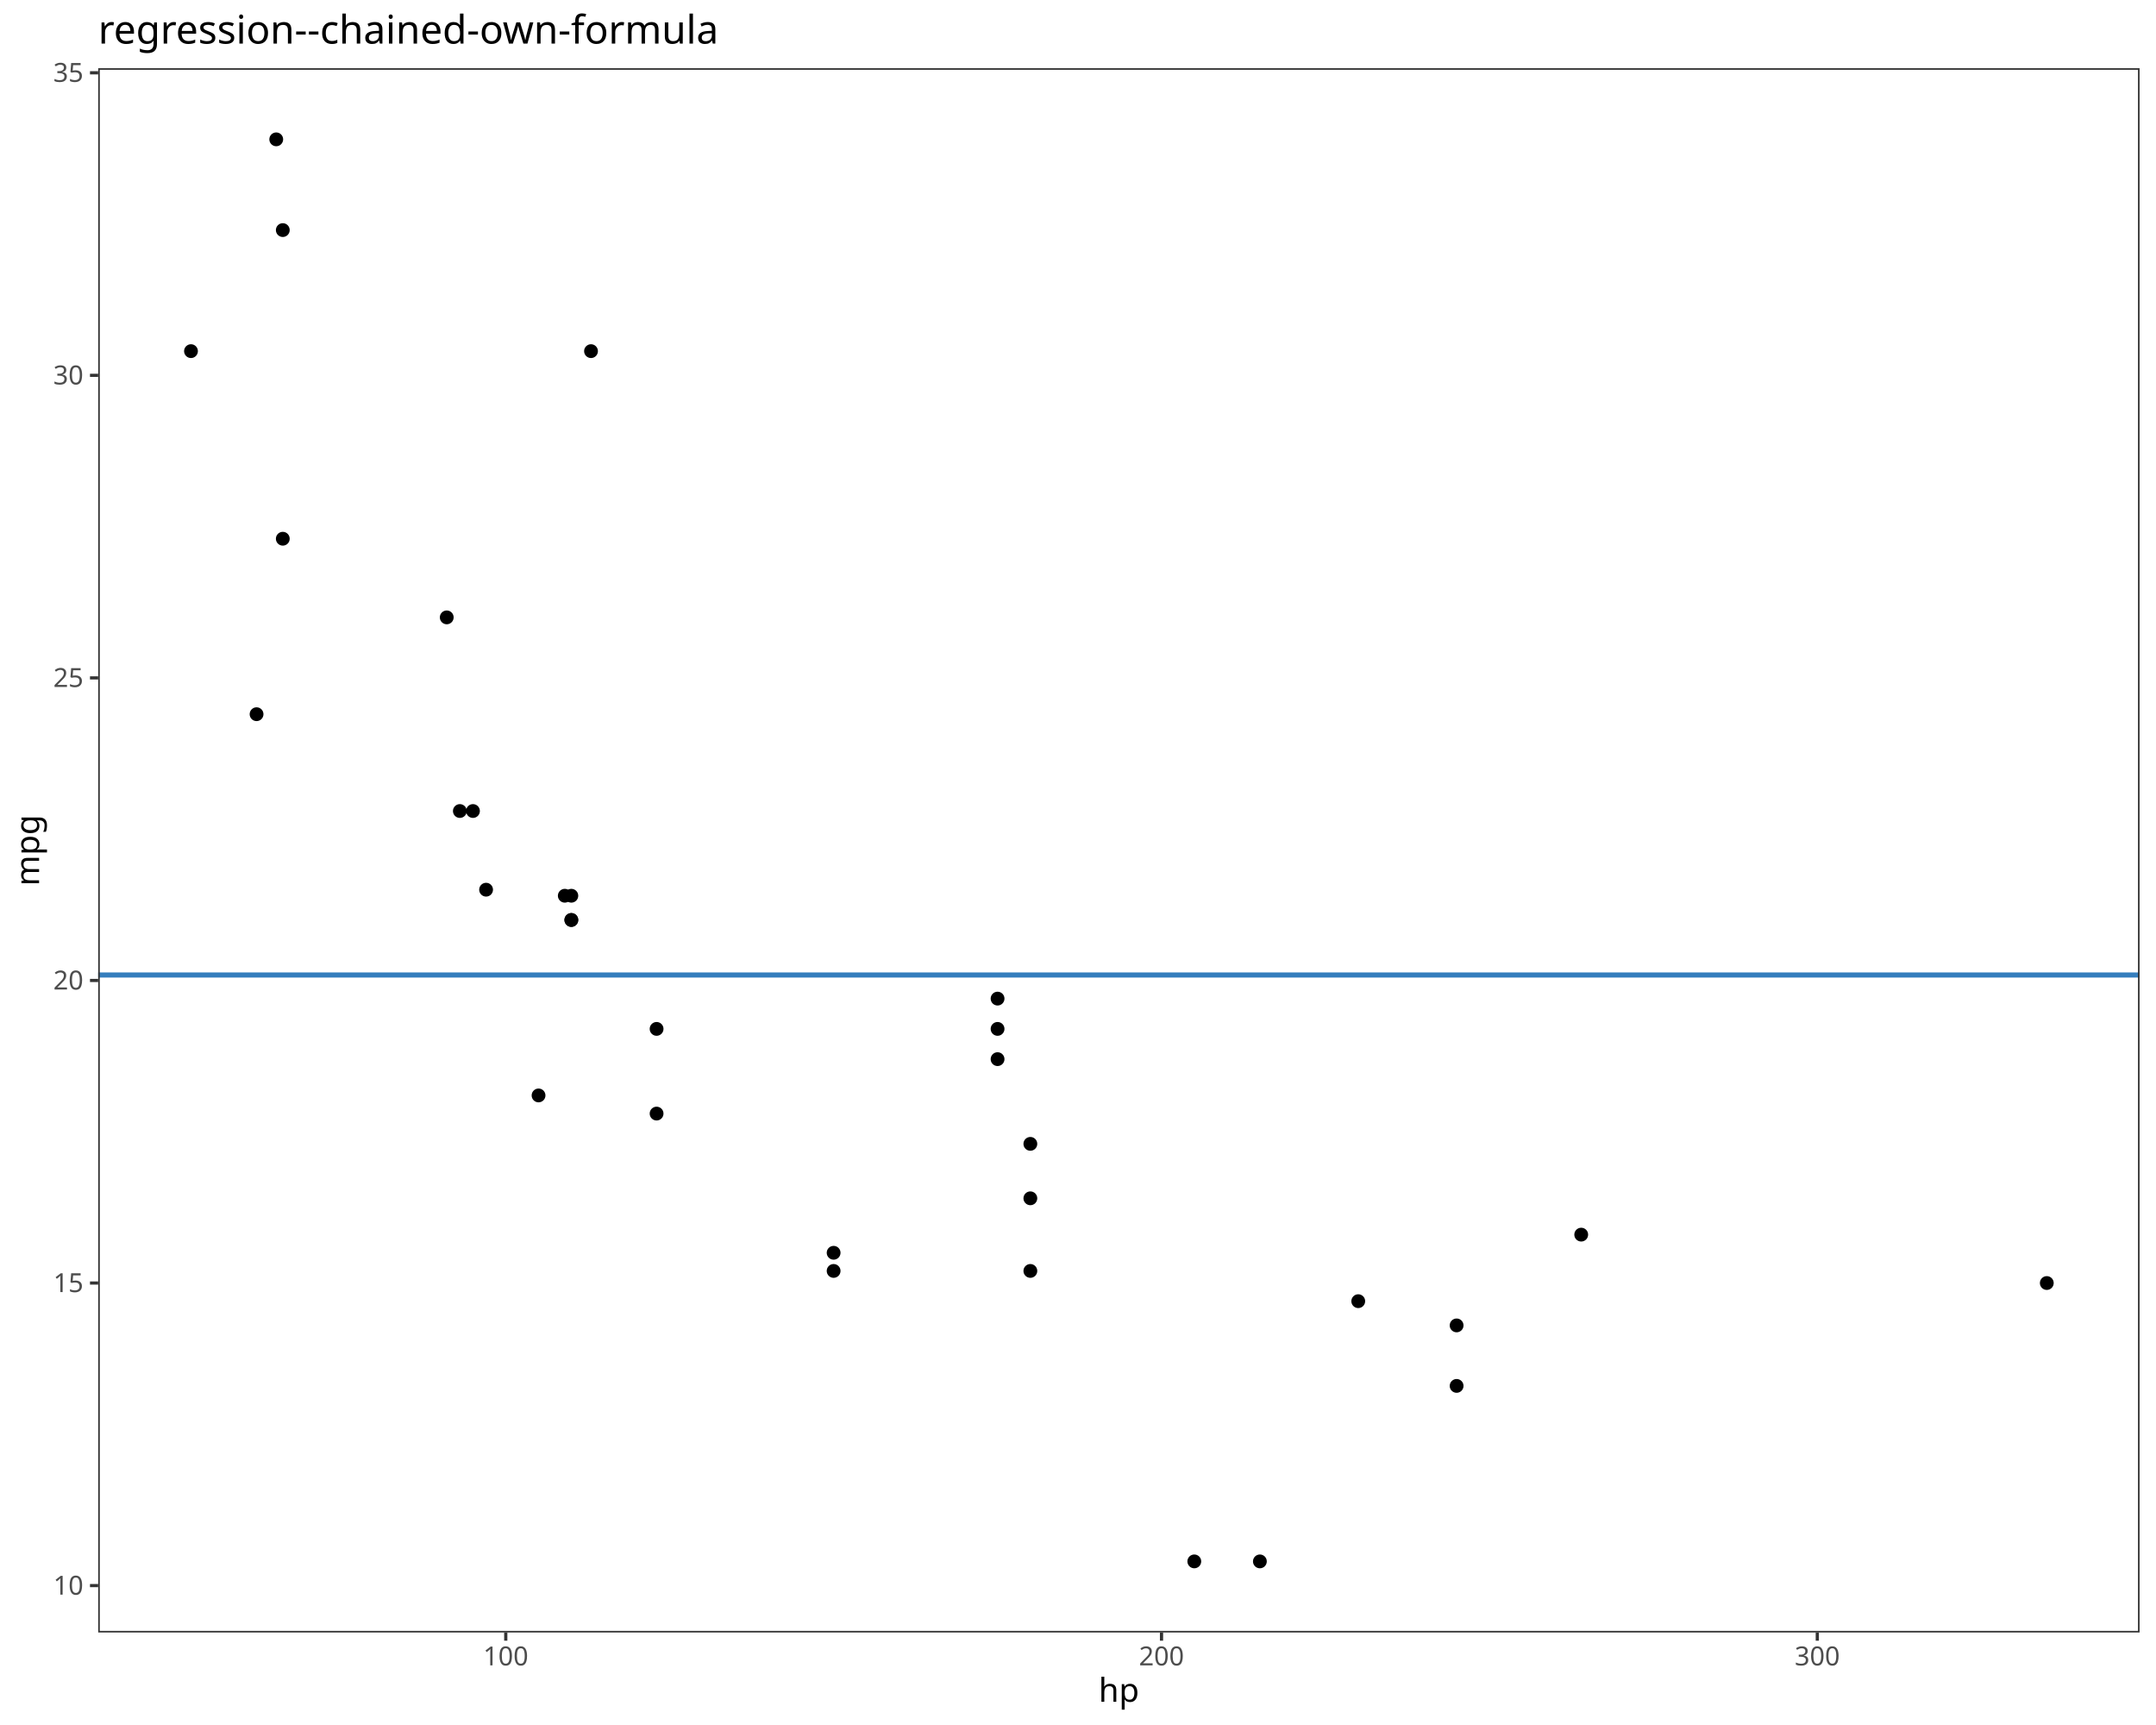
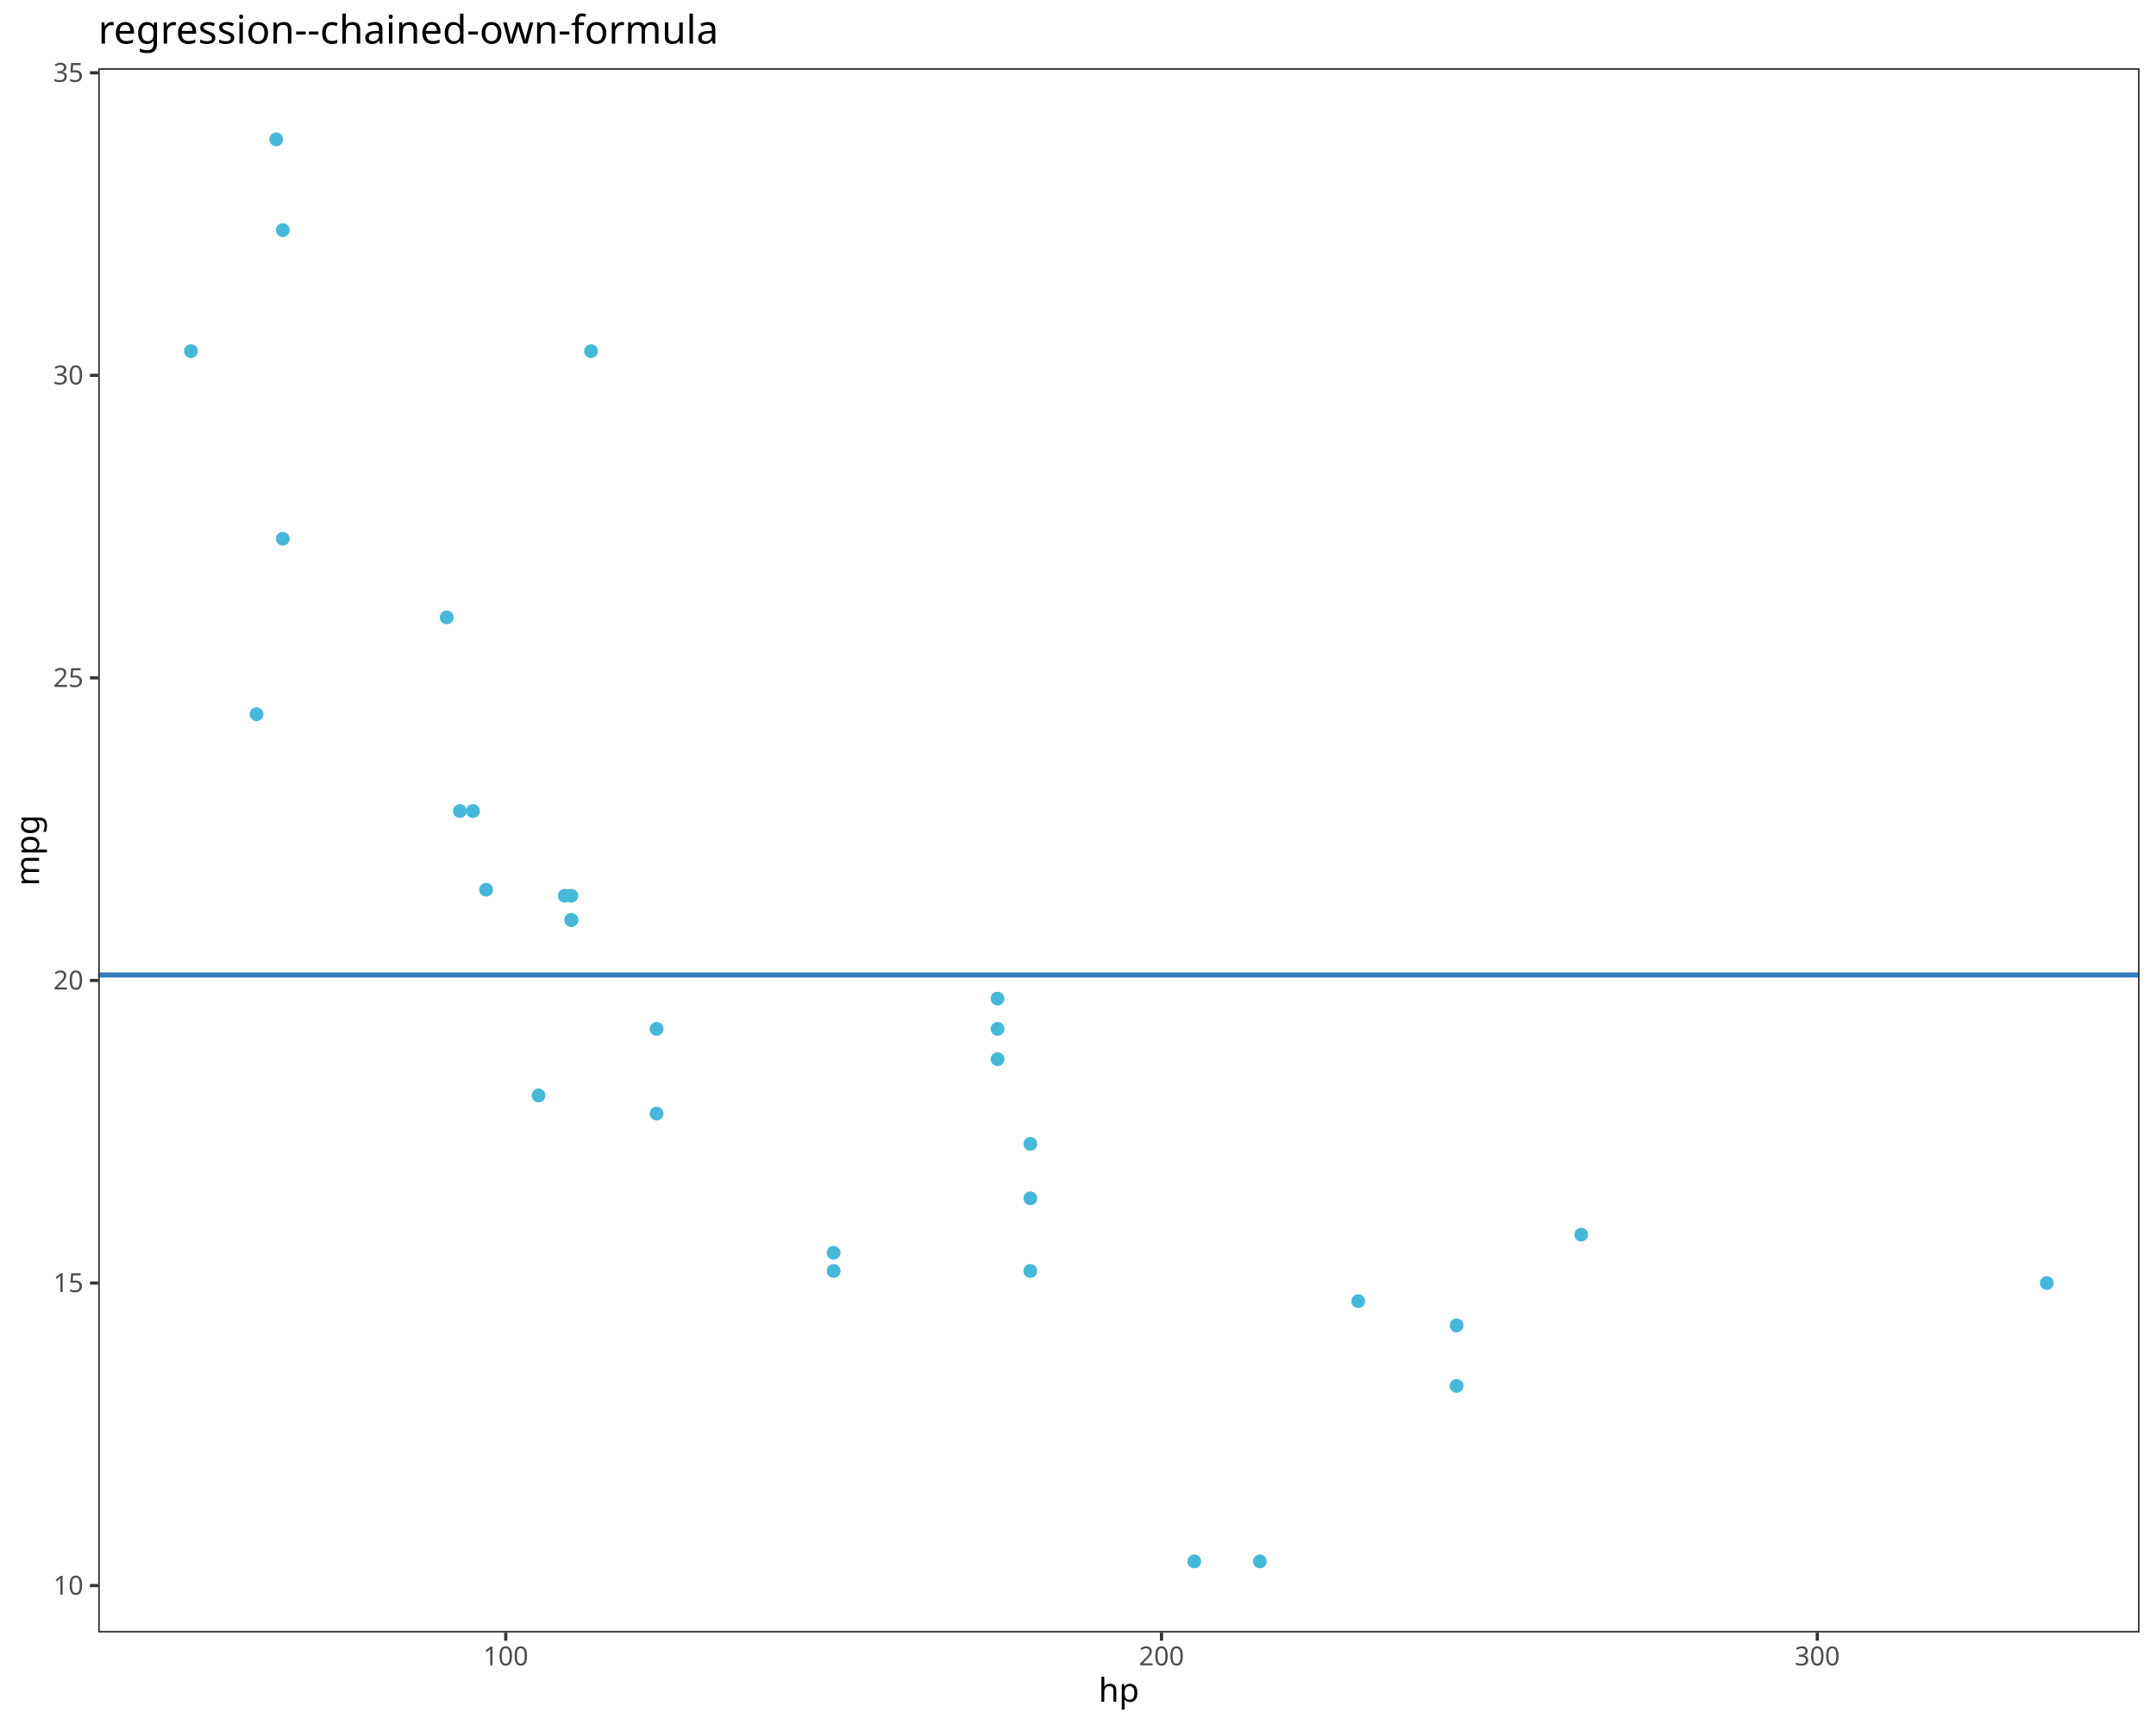
<svg xmlns="http://www.w3.org/2000/svg" class="svglite" data-engine-version="2.0" width="720.00pt" height="576.00pt" viewBox="0 0 720.00 576.00">
  <defs>
    <style type="text/css">
    .svglite line, .svglite polyline, .svglite polygon, .svglite path, .svglite rect, .svglite circle {
      fill: none;
      stroke: #000000;
      stroke-linecap: round;
      stroke-linejoin: round;
      stroke-miterlimit: 10.00;
    }
  </style>
  </defs>
  <rect width="100%" height="100%" style="stroke: none; fill: #FFFFFF;" />
  <defs>
    <clipPath id="cpMC4wMHw3MjAuMDB8MC4wMHw1NzYuMDA=">
      <rect x="0.00" y="0.00" width="720.00" height="576.00" />
    </clipPath>
  </defs>
  <g clip-path="url(#cpMC4wMHw3MjAuMDB8MC4wMHw1NzYuMDA=)">
    <rect x="0.00" y="0.00" width="720.00" height="576.00" style="stroke-width: 1.07; stroke: #FFFFFF; fill: #FFFFFF;" />
  </g>
  <defs>
    <clipPath id="cpMzIuNzl8NzE0LjUyfDIyLjc4fDU0NS4xMQ==">
      <rect x="32.79" y="22.78" width="681.73" height="522.33" />
    </clipPath>
  </defs>
  <g clip-path="url(#cpMzIuNzl8NzE0LjUyfDIyLjc4fDU0NS4xMQ==)">
    <rect x="32.79" y="22.78" width="681.73" height="522.33" style="stroke-width: 1.07; stroke: none; fill: #FFFFFF;" />
-     <circle cx="190.80" cy="307.19" r="1.95" style="stroke-width: 0.71; fill: #000000;" />
-     <circle cx="190.80" cy="307.19" r="1.95" style="stroke-width: 0.71; fill: #000000;" />
-     <circle cx="153.57" cy="270.81" r="1.95" style="stroke-width: 0.71; fill: #000000;" />
-     <circle cx="190.80" cy="299.10" r="1.95" style="stroke-width: 0.71; fill: #000000;" />
-     <circle cx="333.14" cy="353.66" r="1.95" style="stroke-width: 0.71; fill: #000000;" />
-     <circle cx="179.85" cy="365.78" r="1.95" style="stroke-width: 0.71; fill: #000000;" />
-     <circle cx="486.44" cy="442.57" r="1.95" style="stroke-width: 0.71; fill: #000000;" />
-     <circle cx="85.68" cy="238.48" r="1.95" style="stroke-width: 0.71; fill: #000000;" />
-     <circle cx="157.95" cy="270.81" r="1.95" style="stroke-width: 0.71; fill: #000000;" />
-     <circle cx="219.27" cy="343.56" r="1.95" style="stroke-width: 0.71; fill: #000000;" />
-     <circle cx="219.27" cy="371.84" r="1.95" style="stroke-width: 0.71; fill: #000000;" />
-     <circle cx="344.09" cy="400.13" r="1.95" style="stroke-width: 0.71; fill: #000000;" />
-     <circle cx="344.09" cy="381.95" r="1.95" style="stroke-width: 0.71; fill: #000000;" />
-     <circle cx="344.09" cy="424.38" r="1.95" style="stroke-width: 0.71; fill: #000000;" />
-     <circle cx="398.84" cy="521.37" r="1.95" style="stroke-width: 0.71; fill: #000000;" />
-     <circle cx="420.74" cy="521.37" r="1.95" style="stroke-width: 0.71; fill: #000000;" />
-     <circle cx="453.59" cy="434.48" r="1.95" style="stroke-width: 0.71; fill: #000000;" />
-     <circle cx="94.44" cy="76.83" r="1.95" style="stroke-width: 0.71; fill: #000000;" />
-     <circle cx="63.78" cy="117.25" r="1.95" style="stroke-width: 0.71; fill: #000000;" />
-     <circle cx="92.25" cy="46.53" r="1.95" style="stroke-width: 0.71; fill: #000000;" />
-     <circle cx="162.33" cy="297.08" r="1.95" style="stroke-width: 0.71; fill: #000000;" />
-     <circle cx="278.39" cy="418.32" r="1.95" style="stroke-width: 0.71; fill: #000000;" />
-     <circle cx="278.39" cy="424.38" r="1.95" style="stroke-width: 0.71; fill: #000000;" />
-     <circle cx="486.44" cy="462.77" r="1.95" style="stroke-width: 0.71; fill: #000000;" />
-     <circle cx="333.14" cy="343.56" r="1.95" style="stroke-width: 0.71; fill: #000000;" />
-     <circle cx="94.44" cy="179.89" r="1.95" style="stroke-width: 0.71; fill: #000000;" />
-     <circle cx="149.19" cy="206.15" r="1.95" style="stroke-width: 0.71; fill: #000000;" />
-     <circle cx="197.37" cy="117.25" r="1.95" style="stroke-width: 0.71; fill: #000000;" />
-     <circle cx="528.05" cy="412.26" r="1.95" style="stroke-width: 0.71; fill: #000000;" />
-     <circle cx="333.14" cy="333.45" r="1.95" style="stroke-width: 0.71; fill: #000000;" />
-     <circle cx="683.53" cy="428.42" r="1.95" style="stroke-width: 0.71; fill: #000000;" />
-     <circle cx="188.61" cy="299.10" r="1.95" style="stroke-width: 0.71; fill: #000000;" />
+     <circle cx="190.80" cy="307.19" r="1.95" style="stroke-width: 0.71; stroke: #46B8DA; fill: #46B8DA;" />
+     <circle cx="190.80" cy="307.19" r="1.95" style="stroke-width: 0.71; stroke: #46B8DA; fill: #46B8DA;" />
+     <circle cx="153.57" cy="270.81" r="1.95" style="stroke-width: 0.71; stroke: #46B8DA; fill: #46B8DA;" />
+     <circle cx="190.80" cy="299.10" r="1.95" style="stroke-width: 0.71; stroke: #46B8DA; fill: #46B8DA;" />
+     <circle cx="333.14" cy="353.66" r="1.95" style="stroke-width: 0.71; stroke: #46B8DA; fill: #46B8DA;" />
+     <circle cx="179.85" cy="365.78" r="1.95" style="stroke-width: 0.71; stroke: #46B8DA; fill: #46B8DA;" />
+     <circle cx="486.44" cy="442.57" r="1.95" style="stroke-width: 0.71; stroke: #46B8DA; fill: #46B8DA;" />
+     <circle cx="85.68" cy="238.48" r="1.95" style="stroke-width: 0.71; stroke: #46B8DA; fill: #46B8DA;" />
+     <circle cx="157.95" cy="270.81" r="1.95" style="stroke-width: 0.71; stroke: #46B8DA; fill: #46B8DA;" />
+     <circle cx="219.27" cy="343.56" r="1.95" style="stroke-width: 0.71; stroke: #46B8DA; fill: #46B8DA;" />
+     <circle cx="219.27" cy="371.84" r="1.95" style="stroke-width: 0.71; stroke: #46B8DA; fill: #46B8DA;" />
+     <circle cx="344.09" cy="400.13" r="1.95" style="stroke-width: 0.71; stroke: #46B8DA; fill: #46B8DA;" />
+     <circle cx="344.09" cy="381.95" r="1.95" style="stroke-width: 0.71; stroke: #46B8DA; fill: #46B8DA;" />
+     <circle cx="344.09" cy="424.38" r="1.95" style="stroke-width: 0.71; stroke: #46B8DA; fill: #46B8DA;" />
+     <circle cx="398.84" cy="521.37" r="1.95" style="stroke-width: 0.71; stroke: #46B8DA; fill: #46B8DA;" />
+     <circle cx="420.74" cy="521.37" r="1.95" style="stroke-width: 0.71; stroke: #46B8DA; fill: #46B8DA;" />
+     <circle cx="453.59" cy="434.48" r="1.95" style="stroke-width: 0.71; stroke: #46B8DA; fill: #46B8DA;" />
+     <circle cx="94.44" cy="76.83" r="1.95" style="stroke-width: 0.71; stroke: #46B8DA; fill: #46B8DA;" />
+     <circle cx="63.78" cy="117.25" r="1.95" style="stroke-width: 0.71; stroke: #46B8DA; fill: #46B8DA;" />
+     <circle cx="92.25" cy="46.53" r="1.95" style="stroke-width: 0.71; stroke: #46B8DA; fill: #46B8DA;" />
+     <circle cx="162.33" cy="297.08" r="1.95" style="stroke-width: 0.71; stroke: #46B8DA; fill: #46B8DA;" />
+     <circle cx="278.39" cy="418.32" r="1.95" style="stroke-width: 0.71; stroke: #46B8DA; fill: #46B8DA;" />
+     <circle cx="278.39" cy="424.38" r="1.95" style="stroke-width: 0.71; stroke: #46B8DA; fill: #46B8DA;" />
+     <circle cx="486.44" cy="462.77" r="1.95" style="stroke-width: 0.71; stroke: #46B8DA; fill: #46B8DA;" />
+     <circle cx="333.14" cy="343.56" r="1.95" style="stroke-width: 0.71; stroke: #46B8DA; fill: #46B8DA;" />
+     <circle cx="94.44" cy="179.89" r="1.95" style="stroke-width: 0.71; stroke: #46B8DA; fill: #46B8DA;" />
+     <circle cx="149.19" cy="206.15" r="1.95" style="stroke-width: 0.71; stroke: #46B8DA; fill: #46B8DA;" />
+     <circle cx="197.37" cy="117.25" r="1.95" style="stroke-width: 0.71; stroke: #46B8DA; fill: #46B8DA;" />
+     <circle cx="528.05" cy="412.26" r="1.95" style="stroke-width: 0.71; stroke: #46B8DA; fill: #46B8DA;" />
+     <circle cx="333.14" cy="333.45" r="1.95" style="stroke-width: 0.71; stroke: #46B8DA; fill: #46B8DA;" />
+     <circle cx="683.53" cy="428.42" r="1.95" style="stroke-width: 0.71; stroke: #46B8DA; fill: #46B8DA;" />
+     <circle cx="188.61" cy="299.10" r="1.95" style="stroke-width: 0.71; stroke: #46B8DA; fill: #46B8DA;" />
    <line x1="32.79" y1="325.56" x2="714.52" y2="325.56" style="stroke-width: 1.71; stroke: #357EBD; stroke-linecap: butt;" />
    <rect x="32.79" y="22.78" width="681.73" height="522.33" style="stroke-width: 1.07; stroke: #333333;" />
  </g>
  <g clip-path="url(#cpMC4wMHw3MjAuMDB8MC4wMHw1NzYuMDA=)">
    <text x="27.86" y="532.48" text-anchor="end" style="font-size: 8.80px; fill: #4D4D4D; font-family: sans;" textLength="9.79px" lengthAdjust="spacingAndGlyphs">10</text>
    <text x="27.86" y="431.45" text-anchor="end" style="font-size: 8.80px; fill: #4D4D4D; font-family: sans;" textLength="9.79px" lengthAdjust="spacingAndGlyphs">15</text>
    <text x="27.86" y="330.42" text-anchor="end" style="font-size: 8.80px; fill: #4D4D4D; font-family: sans;" textLength="9.79px" lengthAdjust="spacingAndGlyphs">20</text>
    <text x="27.86" y="229.39" text-anchor="end" style="font-size: 8.80px; fill: #4D4D4D; font-family: sans;" textLength="9.79px" lengthAdjust="spacingAndGlyphs">25</text>
    <text x="27.86" y="128.36" text-anchor="end" style="font-size: 8.80px; fill: #4D4D4D; font-family: sans;" textLength="9.79px" lengthAdjust="spacingAndGlyphs">30</text>
    <text x="27.86" y="27.33" text-anchor="end" style="font-size: 8.80px; fill: #4D4D4D; font-family: sans;" textLength="9.79px" lengthAdjust="spacingAndGlyphs">35</text>
    <polyline points="30.05,529.45 32.79,529.45 " style="stroke-width: 1.07; stroke: #333333; stroke-linecap: butt;" />
    <polyline points="30.05,428.42 32.79,428.42 " style="stroke-width: 1.07; stroke: #333333; stroke-linecap: butt;" />
    <polyline points="30.05,327.39 32.79,327.39 " style="stroke-width: 1.07; stroke: #333333; stroke-linecap: butt;" />
    <polyline points="30.05,226.36 32.79,226.36 " style="stroke-width: 1.07; stroke: #333333; stroke-linecap: butt;" />
    <polyline points="30.05,125.33 32.79,125.33 " style="stroke-width: 1.07; stroke: #333333; stroke-linecap: butt;" />
    <polyline points="30.05,24.30 32.79,24.30 " style="stroke-width: 1.07; stroke: #333333; stroke-linecap: butt;" />
    <polyline points="168.90,547.85 168.90,545.11 " style="stroke-width: 1.07; stroke: #333333; stroke-linecap: butt;" />
    <polyline points="387.89,547.85 387.89,545.11 " style="stroke-width: 1.07; stroke: #333333; stroke-linecap: butt;" />
    <polyline points="606.89,547.85 606.89,545.11 " style="stroke-width: 1.07; stroke: #333333; stroke-linecap: butt;" />
    <text x="168.90" y="556.10" text-anchor="middle" style="font-size: 8.80px; fill: #4D4D4D; font-family: sans;" textLength="14.68px" lengthAdjust="spacingAndGlyphs">100</text>
    <text x="387.89" y="556.10" text-anchor="middle" style="font-size: 8.80px; fill: #4D4D4D; font-family: sans;" textLength="14.68px" lengthAdjust="spacingAndGlyphs">200</text>
    <text x="606.89" y="556.10" text-anchor="middle" style="font-size: 8.80px; fill: #4D4D4D; font-family: sans;" textLength="14.68px" lengthAdjust="spacingAndGlyphs">300</text>
    <text x="373.66" y="568.24" text-anchor="middle" style="font-size: 11.00px; font-family: sans;" textLength="12.24px" lengthAdjust="spacingAndGlyphs">hp</text>
    <text transform="translate(13.05,283.95) rotate(-90)" text-anchor="middle" style="font-size: 11.00px; font-family: sans;" textLength="21.40px" lengthAdjust="spacingAndGlyphs">mpg</text>
    <text x="32.79" y="14.56" style="font-size: 13.20px; font-family: sans;" textLength="193.71px" lengthAdjust="spacingAndGlyphs">regression--chained-own-formula</text>
  </g>
</svg>
